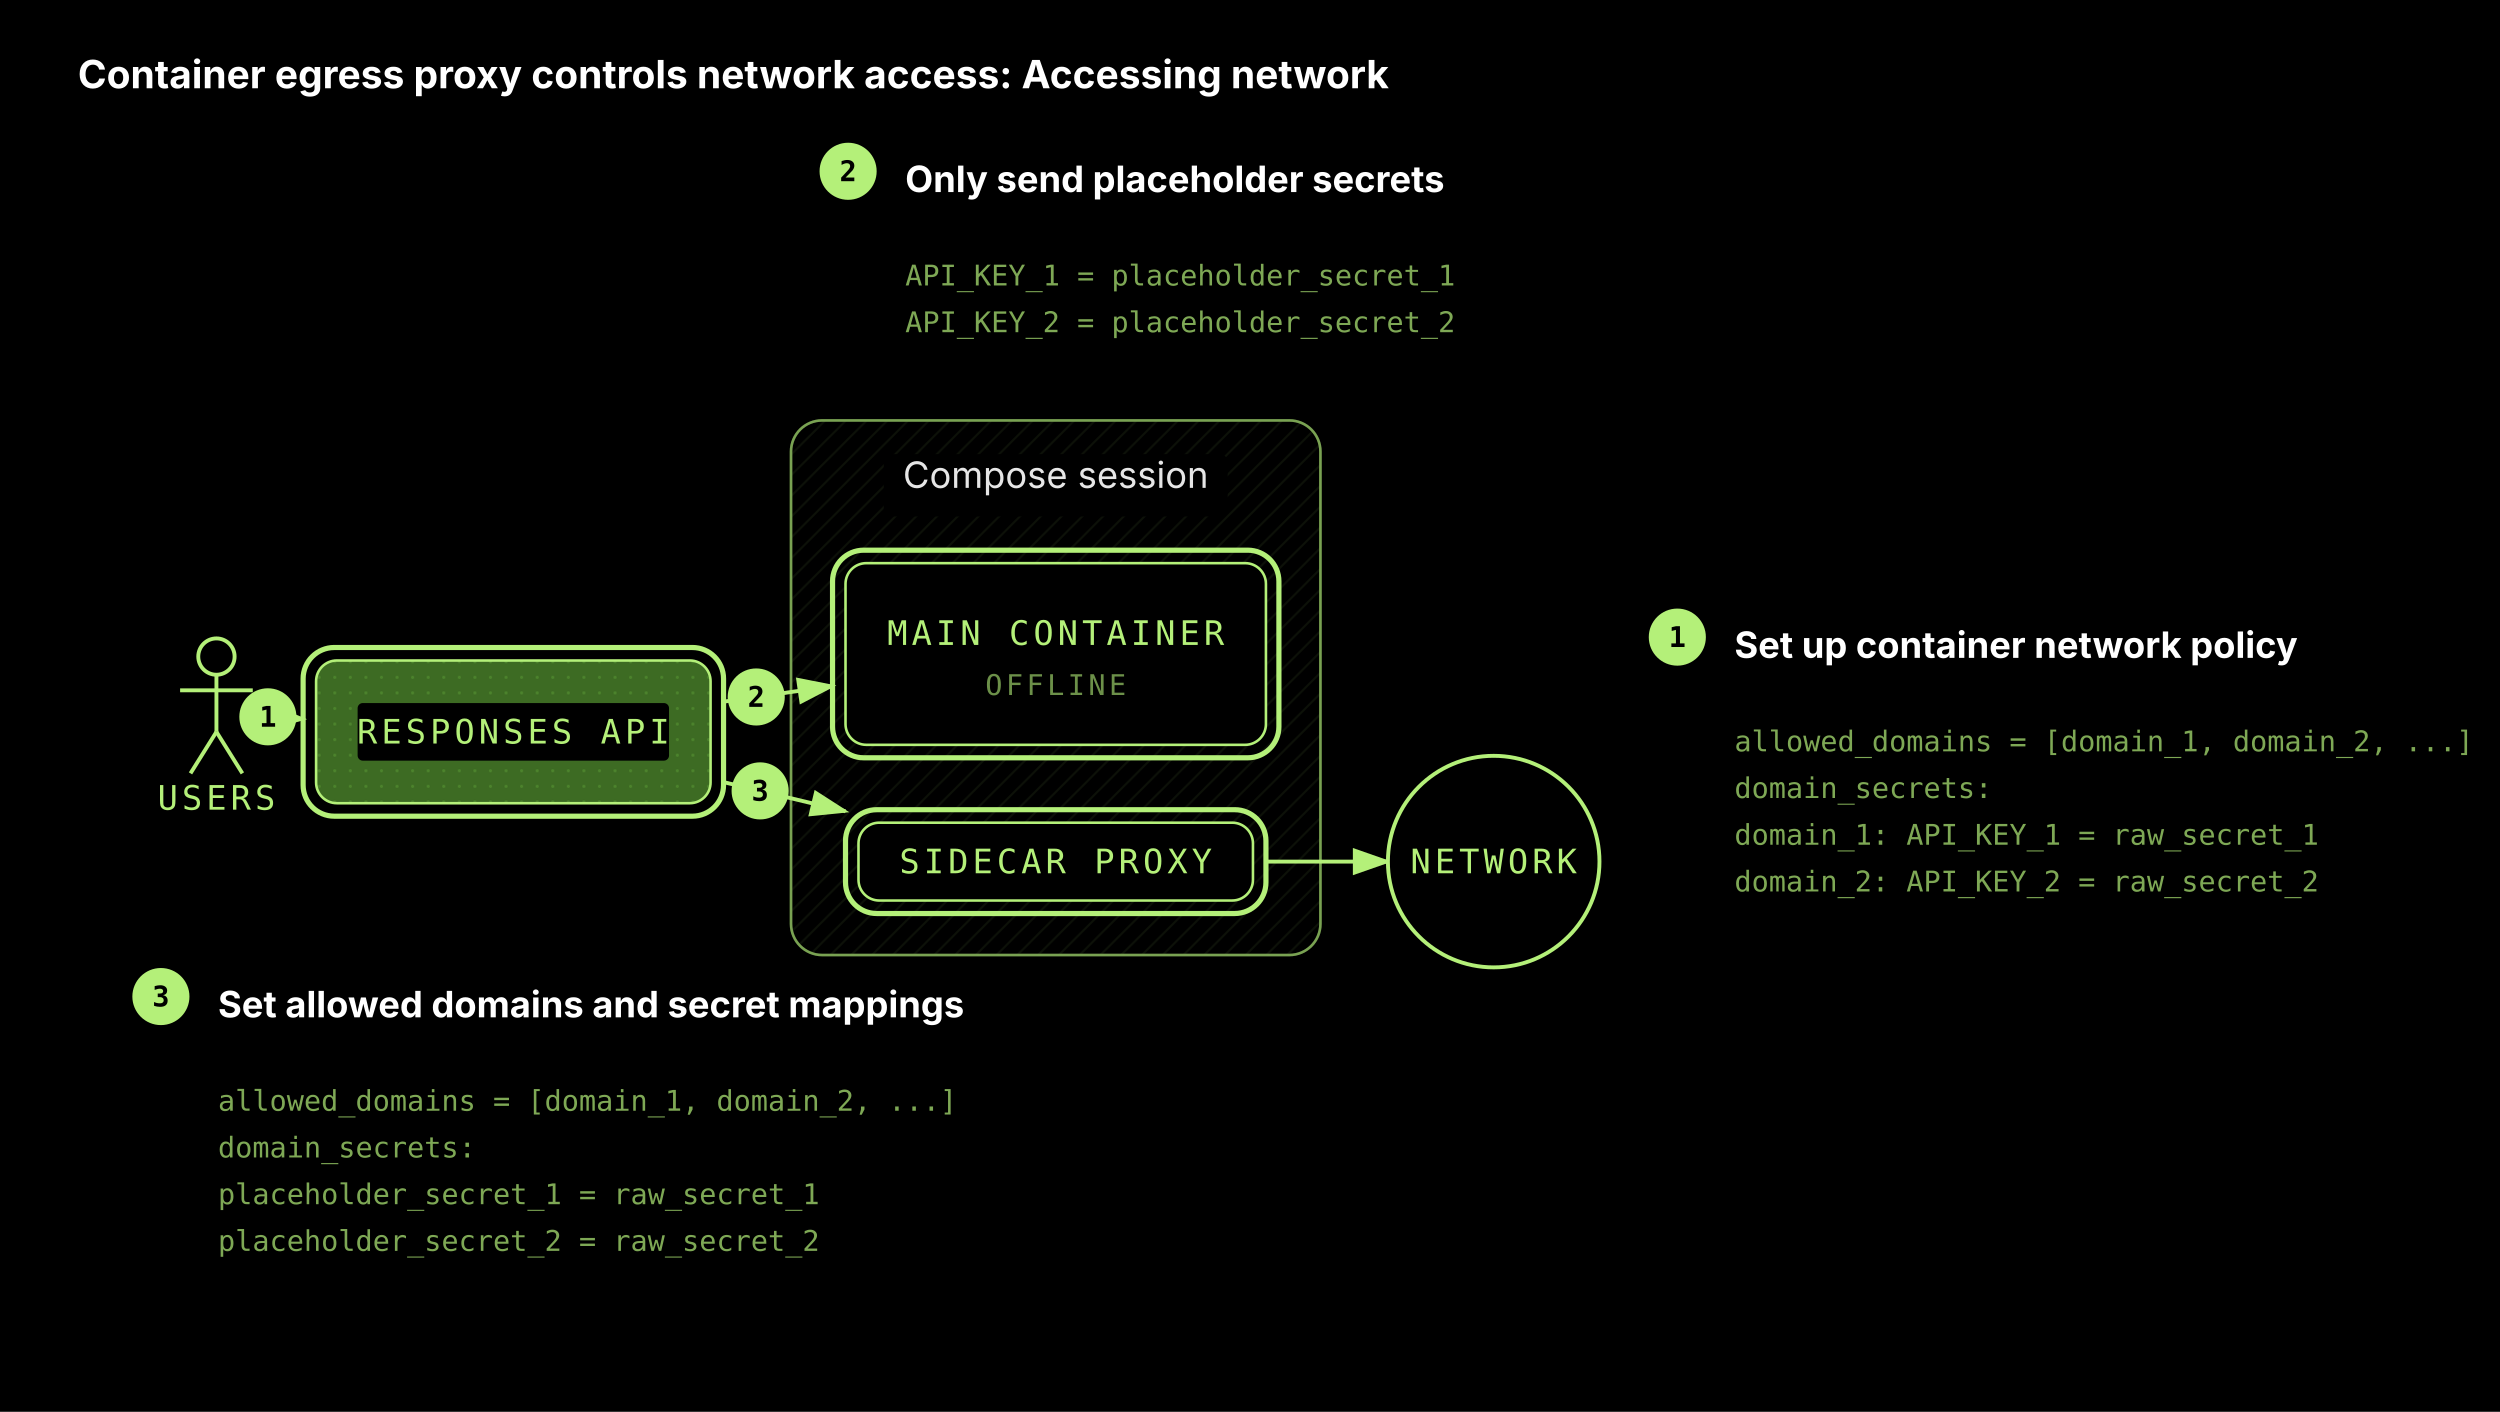
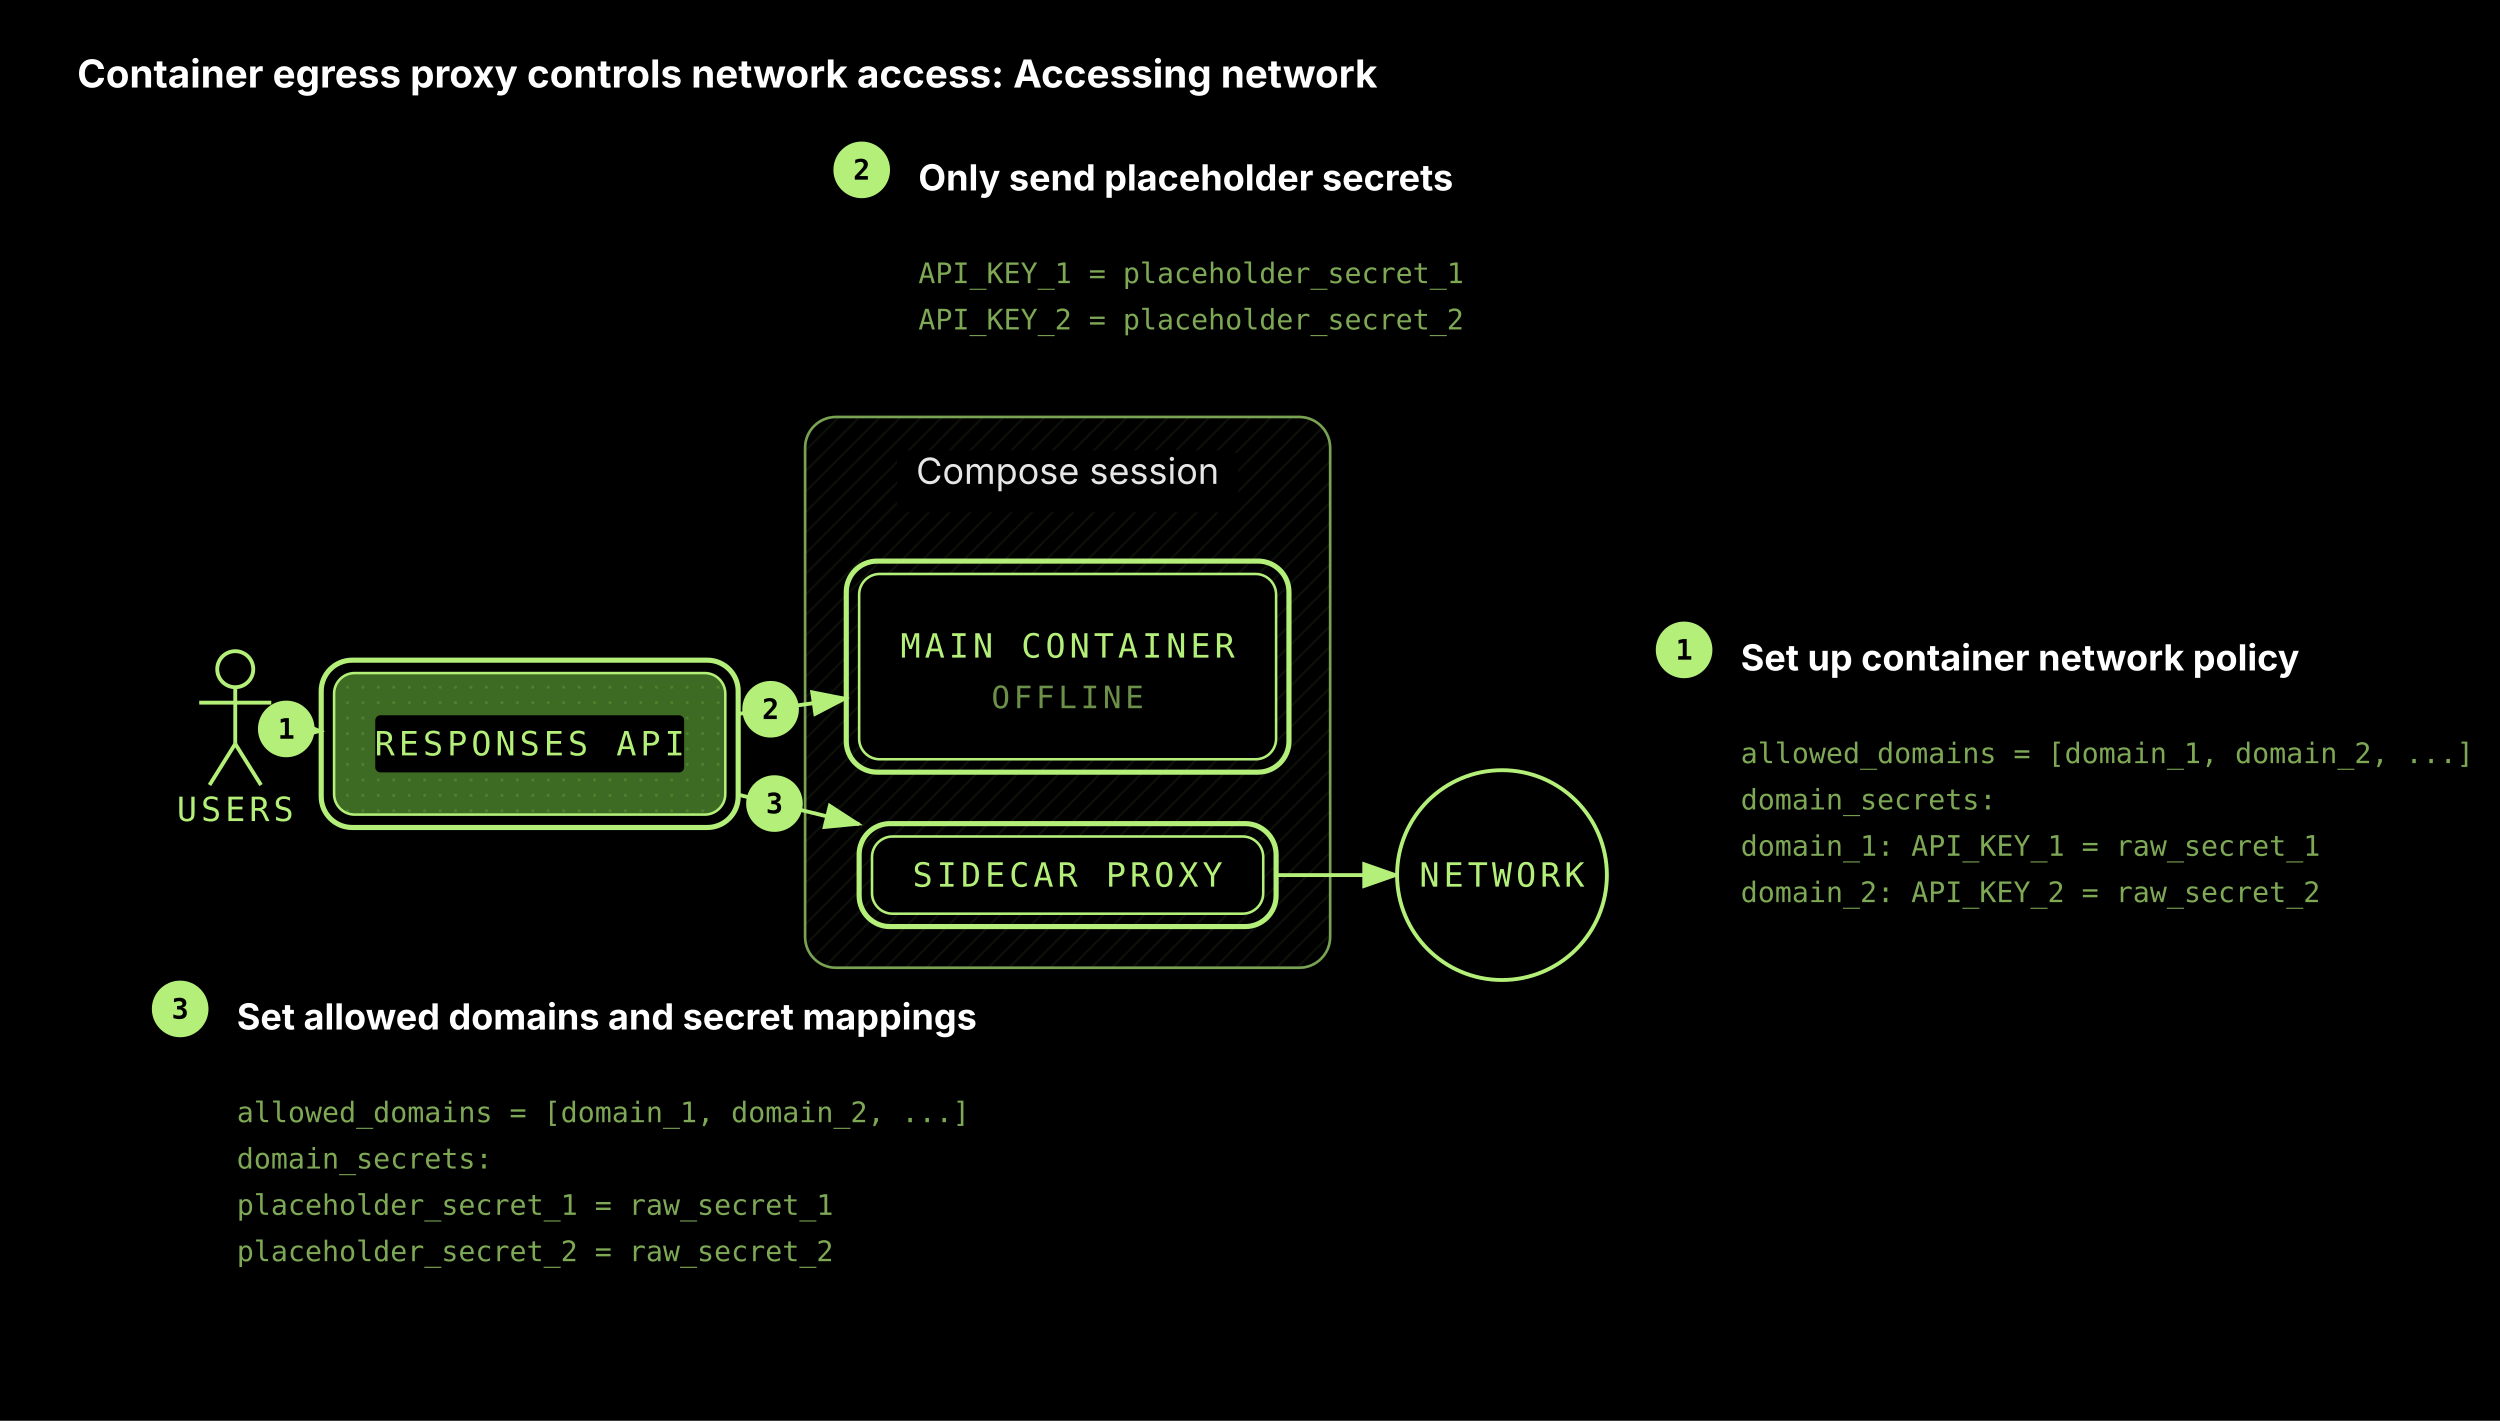
- <svg xmlns="http://www.w3.org/2000/svg" viewBox="0 0 963.32 544" width="963.32" height="544">
+ <svg xmlns="http://www.w3.org/2000/svg" viewBox="0 0 971.32 552" width="971.32" height="552">
  <defs>
    <pattern id="dotgrid" width="8" height="8" patternUnits="userSpaceOnUse">
      <rect width="8" height="8" fill="#000000" />
      <circle cx="4" cy="4" r="0.8" fill="#b4f079" opacity="0.7" />
    </pattern>
    <pattern id="crosshatch" width="8" height="8" patternUnits="userSpaceOnUse">
      <rect width="8" height="8" fill="#000000" />
      <path d="M0 8L8 0M-1 1L1 -1M7 9L9 7" stroke="#b4f079" stroke-width="0.8" opacity="0.2" />
    </pattern>
    <pattern id="hero" width="6" height="6" patternUnits="userSpaceOnUse">
      <rect width="6" height="6" fill="#3d6b23" />
      <circle cx="3" cy="3" r="0.6" fill="#5a9a35" opacity="0.5" />
    </pattern>
    <marker id="arrowhead" markerWidth="10" markerHeight="7" refX="9" refY="3.5" orient="auto" markerUnits="strokeWidth">
      <polygon points="0 0, 10 3.5, 0 7" fill="#b4f079" />
    </marker>
    <marker id="arrowhead-reverse" markerWidth="10" markerHeight="7" refX="1" refY="3.5" orient="auto" markerUnits="strokeWidth">
      <polygon points="10 0, 0 3.5, 10 7" fill="#b4f079" />
    </marker>
  </defs>
  <rect width="100%" height="100%" fill="#000000" />
  <g class="diagram">
    <text x="30" y="34" font-family="'Inter', 'Helvetica Neue', Arial, sans-serif" font-size="15" fill="#ffffff" font-weight="700">Container egress proxy controls network access: Accessing network</text>
-     <rect x="304.8" y="162" width="204" height="206" rx="12" fill="url(#crosshatch)" stroke="#b4f079" stroke-width="1" opacity="0.35" />
-     <rect x="304.8" y="162" width="204" height="206" rx="12" fill="none" stroke="#b4f079" stroke-width="1" opacity="0.5" />
-     <line x1="97.4" y1="275.857" x2="116.8" y2="277.044" stroke="#b4f079" stroke-width="1.5" marker-end="url(#arrowhead)" />
-     <circle cx="103.22" cy="276.213" r="11" fill="#b4f079" stroke="none" />
-     <text x="103.22" y="276.213" font-family="'JetBrains Mono', 'Fira Code', 'SF Mono', 'Cascadia Code', monospace" font-size="11" fill="#000000" text-anchor="middle" dominant-baseline="central" font-weight="700">1</text>
-     <line x1="278.8" y1="270.373" x2="320.8" y2="264.344" stroke="#b4f079" stroke-width="1.5" marker-end="url(#arrowhead)" />
-     <circle cx="291.4" cy="268.565" r="11" fill="#b4f079" stroke="none" />
-     <text x="291.4" y="268.565" font-family="'JetBrains Mono', 'Fira Code', 'SF Mono', 'Cascadia Code', monospace" font-size="11" fill="#000000" text-anchor="middle" dominant-baseline="central" font-weight="700">2</text>
-     <line x1="278.8" y1="301.378" x2="325.8" y2="312.622" stroke="#b4f079" stroke-width="1.5" marker-end="url(#arrowhead)" />
-     <circle cx="292.9" cy="304.751" r="11" fill="#b4f079" stroke="none" />
-     <text x="292.9" y="304.751" font-family="'JetBrains Mono', 'Fira Code', 'SF Mono', 'Cascadia Code', monospace" font-size="11" fill="#000000" text-anchor="middle" dominant-baseline="central" font-weight="700">3</text>
-     <line x1="487.8" y1="332" x2="534.8" y2="332" stroke="#b4f079" stroke-width="1.5" marker-end="url(#arrowhead)" />
-     <rect x="340.55" y="175" width="132.5" height="24" fill="#000000" rx="3" />
-     <text x="406.8" y="188" font-family="'Inter', 'Helvetica Neue', Arial, sans-serif" font-size="14" fill="#ffffff" opacity="0.9" text-anchor="middle">Compose session</text>
-     <circle cx="83.4" cy="253" r="7" fill="none" stroke="#b4f079" stroke-width="1.5" />
-     <line x1="83.4" y1="260" x2="83.4" y2="282" stroke="#b4f079" stroke-width="1.5" />
-     <line x1="69.4" y1="266" x2="97.4" y2="266" stroke="#b4f079" stroke-width="1.5" />
-     <line x1="83.4" y1="282" x2="73.4" y2="298" stroke="#b4f079" stroke-width="1.5" />
-     <line x1="83.4" y1="282" x2="93.4" y2="298" stroke="#b4f079" stroke-width="1.5" />
-     <text x="83.4" y="312" font-family="'JetBrains Mono', 'Fira Code', 'SF Mono', 'Cascadia Code', monospace" font-size="13" fill="#b4f079" text-anchor="middle" letter-spacing="0.12em">USERS</text>
-     <rect x="116.8" y="249.5" width="162" height="65" rx="12" fill="none" stroke="#b4f079" stroke-width="2" />
-     <rect x="121.8" y="254.5" width="152" height="55" rx="8" fill="url(#hero)" stroke="#b4f079" stroke-width="1" />
-     <rect x="137.8" y="270.9" width="120" height="22.2" fill="#000000" rx="2" />
-     <text x="197.8" y="282" font-family="'JetBrains Mono', 'Fira Code', 'SF Mono', 'Cascadia Code', monospace" font-size="13" fill="#b4f079" text-anchor="middle" dominant-baseline="central" letter-spacing="0.12em">RESPONSES API</text>
-     <circle cx="575.56" cy="332" r="40.76" fill="#000000" stroke="#b4f079" stroke-width="1.5" />
-     <text x="575.56" y="332" font-family="'JetBrains Mono', 'Fira Code', 'SF Mono', 'Cascadia Code', monospace" font-size="13" fill="#b4f079" text-anchor="middle" dominant-baseline="central" letter-spacing="0.12em">NETWORK</text>
-     <rect x="320.8" y="212" width="172" height="80" rx="12" fill="none" stroke="#b4f079" stroke-width="2" />
-     <rect x="325.8" y="217" width="162" height="70" rx="8" fill="#000000" stroke="#b4f079" stroke-width="1" />
-     <text x="406.8" y="244" font-family="'JetBrains Mono', 'Fira Code', 'SF Mono', 'Cascadia Code', monospace" font-size="13" fill="#b4f079" text-anchor="middle" dominant-baseline="central" letter-spacing="0.12em">MAIN CONTAINER</text>
-     <text x="406.8" y="264" font-family="'JetBrains Mono', 'Fira Code', 'SF Mono', 'Cascadia Code', monospace" font-size="11" fill="#b4f079" opacity="0.6" text-anchor="middle" dominant-baseline="central" letter-spacing="0.12em">OFFLINE</text>
-     <rect x="325.8" y="312" width="162" height="40" rx="12" fill="none" stroke="#b4f079" stroke-width="2" />
-     <rect x="330.8" y="317" width="152" height="30" rx="8" fill="#000000" stroke="#b4f079" stroke-width="1" />
-     <text x="406.8" y="332" font-family="'JetBrains Mono', 'Fira Code', 'SF Mono', 'Cascadia Code', monospace" font-size="13" fill="#b4f079" text-anchor="middle" dominant-baseline="central" letter-spacing="0.12em">SIDECAR PROXY</text>
-     <circle cx="646.32" cy="245.5" r="11" fill="#b4f079" stroke="none" />
-     <text x="646.32" y="245.5" font-family="'JetBrains Mono', 'Fira Code', 'SF Mono', 'Cascadia Code', monospace" font-size="11" fill="#000000" text-anchor="middle" dominant-baseline="central" font-weight="700">1</text>
-     <text x="668.32" y="253.5" font-family="'Inter', 'Helvetica Neue', Arial, sans-serif" font-size="14" fill="#ffffff" font-weight="700">Set up container network policy</text>
-     <text x="668.32" y="289.5" font-family="'JetBrains Mono', 'Fira Code', 'SF Mono', 'Cascadia Code', monospace" font-size="11" fill="#b4f079" opacity="0.7">allowed_domains = [domain_1, domain_2, ...]</text>
-     <text x="668.32" y="307.5" font-family="'JetBrains Mono', 'Fira Code', 'SF Mono', 'Cascadia Code', monospace" font-size="11" fill="#b4f079" opacity="0.7">domain_secrets:</text>
-     <text x="668.32" y="325.5" font-family="'JetBrains Mono', 'Fira Code', 'SF Mono', 'Cascadia Code', monospace" font-size="11" fill="#b4f079" opacity="0.7">  domain_1: API_KEY_1 = raw_secret_1</text>
-     <text x="668.32" y="343.5" font-family="'JetBrains Mono', 'Fira Code', 'SF Mono', 'Cascadia Code', monospace" font-size="11" fill="#b4f079" opacity="0.7">  domain_2: API_KEY_2 = raw_secret_2</text>
-     <circle cx="326.8" cy="66" r="11" fill="#b4f079" stroke="none" />
-     <text x="326.8" y="66" font-family="'JetBrains Mono', 'Fira Code', 'SF Mono', 'Cascadia Code', monospace" font-size="11" fill="#000000" text-anchor="middle" dominant-baseline="central" font-weight="700">2</text>
-     <text x="348.8" y="74" font-family="'Inter', 'Helvetica Neue', Arial, sans-serif" font-size="14" fill="#ffffff" font-weight="700">Only send placeholder secrets</text>
-     <text x="348.8" y="110" font-family="'JetBrains Mono', 'Fira Code', 'SF Mono', 'Cascadia Code', monospace" font-size="11" fill="#b4f079" opacity="0.7">API_KEY_1 = placeholder_secret_1</text>
-     <text x="348.8" y="128" font-family="'JetBrains Mono', 'Fira Code', 'SF Mono', 'Cascadia Code', monospace" font-size="11" fill="#b4f079" opacity="0.7">API_KEY_2 = placeholder_secret_2</text>
-     <circle cx="62" cy="384" r="11" fill="#b4f079" stroke="none" />
-     <text x="62" y="384" font-family="'JetBrains Mono', 'Fira Code', 'SF Mono', 'Cascadia Code', monospace" font-size="11" fill="#000000" text-anchor="middle" dominant-baseline="central" font-weight="700">3</text>
-     <text x="84" y="392" font-family="'Inter', 'Helvetica Neue', Arial, sans-serif" font-size="14" fill="#ffffff" font-weight="700">Set allowed domains and secret mappings</text>
-     <text x="84" y="428" font-family="'JetBrains Mono', 'Fira Code', 'SF Mono', 'Cascadia Code', monospace" font-size="11" fill="#b4f079" opacity="0.7">allowed_domains = [domain_1, domain_2, ...]</text>
-     <text x="84" y="446" font-family="'JetBrains Mono', 'Fira Code', 'SF Mono', 'Cascadia Code', monospace" font-size="11" fill="#b4f079" opacity="0.7">domain_secrets:</text>
-     <text x="84" y="464" font-family="'JetBrains Mono', 'Fira Code', 'SF Mono', 'Cascadia Code', monospace" font-size="11" fill="#b4f079" opacity="0.7">  placeholder_secret_1 = raw_secret_1</text>
-     <text x="84" y="482" font-family="'JetBrains Mono', 'Fira Code', 'SF Mono', 'Cascadia Code', monospace" font-size="11" fill="#b4f079" opacity="0.7">  placeholder_secret_2 = raw_secret_2</text>
+     <rect x="312.8" y="162" width="204" height="214" rx="12" fill="url(#crosshatch)" stroke="#b4f079" stroke-width="1" opacity="0.35" />
+     <rect x="312.8" y="162" width="204" height="214" rx="12" fill="none" stroke="#b4f079" stroke-width="1" opacity="0.5" />
+     <line x1="105.4" y1="282.857" x2="124.8" y2="284.044" stroke="#b4f079" stroke-width="1.5" marker-end="url(#arrowhead)" />
+     <circle cx="111.22" cy="283.213" r="11" fill="#b4f079" stroke="none" />
+     <text x="111.22" y="283.213" font-family="'JetBrains Mono', 'Fira Code', 'SF Mono', 'Cascadia Code', monospace" font-size="11" fill="#000000" text-anchor="middle" dominant-baseline="central" font-weight="700">1</text>
+     <line x1="286.8" y1="277.373" x2="328.8" y2="271.344" stroke="#b4f079" stroke-width="1.5" marker-end="url(#arrowhead)" />
+     <circle cx="299.4" cy="275.565" r="11" fill="#b4f079" stroke="none" />
+     <text x="299.4" y="275.565" font-family="'JetBrains Mono', 'Fira Code', 'SF Mono', 'Cascadia Code', monospace" font-size="11" fill="#000000" text-anchor="middle" dominant-baseline="central" font-weight="700">2</text>
+     <line x1="286.8" y1="308.766" x2="333.8" y2="320.234" stroke="#b4f079" stroke-width="1.5" marker-end="url(#arrowhead)" />
+     <circle cx="300.9" cy="312.206" r="11" fill="#b4f079" stroke="none" />
+     <text x="300.9" y="312.206" font-family="'JetBrains Mono', 'Fira Code', 'SF Mono', 'Cascadia Code', monospace" font-size="11" fill="#000000" text-anchor="middle" dominant-baseline="central" font-weight="700">3</text>
+     <line x1="495.8" y1="340" x2="542.8" y2="340" stroke="#b4f079" stroke-width="1.5" marker-end="url(#arrowhead)" />
+     <rect x="348.55" y="175" width="132.5" height="24" fill="#000000" rx="3" />
+     <text x="414.8" y="188" font-family="'Inter', 'Helvetica Neue', Arial, sans-serif" font-size="14" fill="#ffffff" opacity="0.9" text-anchor="middle">Compose session</text>
+     <circle cx="91.4" cy="260" r="7" fill="none" stroke="#b4f079" stroke-width="1.5" />
+     <line x1="91.4" y1="267" x2="91.4" y2="289" stroke="#b4f079" stroke-width="1.5" />
+     <line x1="77.4" y1="273" x2="105.4" y2="273" stroke="#b4f079" stroke-width="1.5" />
+     <line x1="91.4" y1="289" x2="81.4" y2="305" stroke="#b4f079" stroke-width="1.5" />
+     <line x1="91.4" y1="289" x2="101.4" y2="305" stroke="#b4f079" stroke-width="1.5" />
+     <text x="91.4" y="319" font-family="'JetBrains Mono', 'Fira Code', 'SF Mono', 'Cascadia Code', monospace" font-size="13" fill="#b4f079" text-anchor="middle" letter-spacing="0.12em">USERS</text>
+     <rect x="124.8" y="256.5" width="162" height="65" rx="12" fill="none" stroke="#b4f079" stroke-width="2" />
+     <rect x="129.8" y="261.5" width="152" height="55" rx="8" fill="url(#hero)" stroke="#b4f079" stroke-width="1" />
+     <rect x="145.8" y="277.9" width="120" height="22.2" fill="#000000" rx="2" />
+     <text x="205.8" y="289" font-family="'JetBrains Mono', 'Fira Code', 'SF Mono', 'Cascadia Code', monospace" font-size="13" fill="#b4f079" text-anchor="middle" dominant-baseline="central" letter-spacing="0.12em">RESPONSES API</text>
+     <circle cx="583.56" cy="340" r="40.76" fill="#000000" stroke="#b4f079" stroke-width="1.5" />
+     <text x="583.56" y="340" font-family="'JetBrains Mono', 'Fira Code', 'SF Mono', 'Cascadia Code', monospace" font-size="13" fill="#b4f079" text-anchor="middle" dominant-baseline="central" letter-spacing="0.12em">NETWORK</text>
+     <rect x="328.8" y="218" width="172" height="82" rx="12" fill="none" stroke="#b4f079" stroke-width="2" />
+     <rect x="333.8" y="223" width="162" height="72" rx="8" fill="#000000" stroke="#b4f079" stroke-width="1" />
+     <text x="414.8" y="251" font-family="'JetBrains Mono', 'Fira Code', 'SF Mono', 'Cascadia Code', monospace" font-size="13" fill="#b4f079" text-anchor="middle" dominant-baseline="central" letter-spacing="0.12em">MAIN CONTAINER</text>
+     <text x="414.8" y="271" font-family="'JetBrains Mono', 'Fira Code', 'SF Mono', 'Cascadia Code', monospace" font-size="12" fill="#b4f079" opacity="0.6" text-anchor="middle" dominant-baseline="central" letter-spacing="0.12em">OFFLINE</text>
+     <rect x="333.8" y="320" width="162" height="40" rx="12" fill="none" stroke="#b4f079" stroke-width="2" />
+     <rect x="338.8" y="325" width="152" height="30" rx="8" fill="#000000" stroke="#b4f079" stroke-width="1" />
+     <text x="414.8" y="340" font-family="'JetBrains Mono', 'Fira Code', 'SF Mono', 'Cascadia Code', monospace" font-size="13" fill="#b4f079" text-anchor="middle" dominant-baseline="central" letter-spacing="0.12em">SIDECAR PROXY</text>
+     <circle cx="654.32" cy="252.5" r="11" fill="#b4f079" stroke="none" />
+     <text x="654.32" y="252.5" font-family="'JetBrains Mono', 'Fira Code', 'SF Mono', 'Cascadia Code', monospace" font-size="11" fill="#000000" text-anchor="middle" dominant-baseline="central" font-weight="700">1</text>
+     <text x="676.32" y="260.5" font-family="'Inter', 'Helvetica Neue', Arial, sans-serif" font-size="14" fill="#ffffff" font-weight="700">Set up container network policy</text>
+     <text x="676.32" y="296.5" font-family="'JetBrains Mono', 'Fira Code', 'SF Mono', 'Cascadia Code', monospace" font-size="11" fill="#b4f079" opacity="0.7">allowed_domains = [domain_1, domain_2, ...]</text>
+     <text x="676.32" y="314.5" font-family="'JetBrains Mono', 'Fira Code', 'SF Mono', 'Cascadia Code', monospace" font-size="11" fill="#b4f079" opacity="0.7">domain_secrets:</text>
+     <text x="676.32" y="332.5" font-family="'JetBrains Mono', 'Fira Code', 'SF Mono', 'Cascadia Code', monospace" font-size="11" fill="#b4f079" opacity="0.7">  domain_1: API_KEY_1 = raw_secret_1</text>
+     <text x="676.32" y="350.5" font-family="'JetBrains Mono', 'Fira Code', 'SF Mono', 'Cascadia Code', monospace" font-size="11" fill="#b4f079" opacity="0.7">  domain_2: API_KEY_2 = raw_secret_2</text>
+     <circle cx="334.8" cy="66" r="11" fill="#b4f079" stroke="none" />
+     <text x="334.8" y="66" font-family="'JetBrains Mono', 'Fira Code', 'SF Mono', 'Cascadia Code', monospace" font-size="11" fill="#000000" text-anchor="middle" dominant-baseline="central" font-weight="700">2</text>
+     <text x="356.8" y="74" font-family="'Inter', 'Helvetica Neue', Arial, sans-serif" font-size="14" fill="#ffffff" font-weight="700">Only send placeholder secrets</text>
+     <text x="356.8" y="110" font-family="'JetBrains Mono', 'Fira Code', 'SF Mono', 'Cascadia Code', monospace" font-size="11" fill="#b4f079" opacity="0.7">API_KEY_1 = placeholder_secret_1</text>
+     <text x="356.8" y="128" font-family="'JetBrains Mono', 'Fira Code', 'SF Mono', 'Cascadia Code', monospace" font-size="11" fill="#b4f079" opacity="0.7">API_KEY_2 = placeholder_secret_2</text>
+     <circle cx="70" cy="392" r="11" fill="#b4f079" stroke="none" />
+     <text x="70" y="392" font-family="'JetBrains Mono', 'Fira Code', 'SF Mono', 'Cascadia Code', monospace" font-size="11" fill="#000000" text-anchor="middle" dominant-baseline="central" font-weight="700">3</text>
+     <text x="92" y="400" font-family="'Inter', 'Helvetica Neue', Arial, sans-serif" font-size="14" fill="#ffffff" font-weight="700">Set allowed domains and secret mappings</text>
+     <text x="92" y="436" font-family="'JetBrains Mono', 'Fira Code', 'SF Mono', 'Cascadia Code', monospace" font-size="11" fill="#b4f079" opacity="0.7">allowed_domains = [domain_1, domain_2, ...]</text>
+     <text x="92" y="454" font-family="'JetBrains Mono', 'Fira Code', 'SF Mono', 'Cascadia Code', monospace" font-size="11" fill="#b4f079" opacity="0.7">domain_secrets:</text>
+     <text x="92" y="472" font-family="'JetBrains Mono', 'Fira Code', 'SF Mono', 'Cascadia Code', monospace" font-size="11" fill="#b4f079" opacity="0.7">  placeholder_secret_1 = raw_secret_1</text>
+     <text x="92" y="490" font-family="'JetBrains Mono', 'Fira Code', 'SF Mono', 'Cascadia Code', monospace" font-size="11" fill="#b4f079" opacity="0.7">  placeholder_secret_2 = raw_secret_2</text>
  </g>
</svg>
